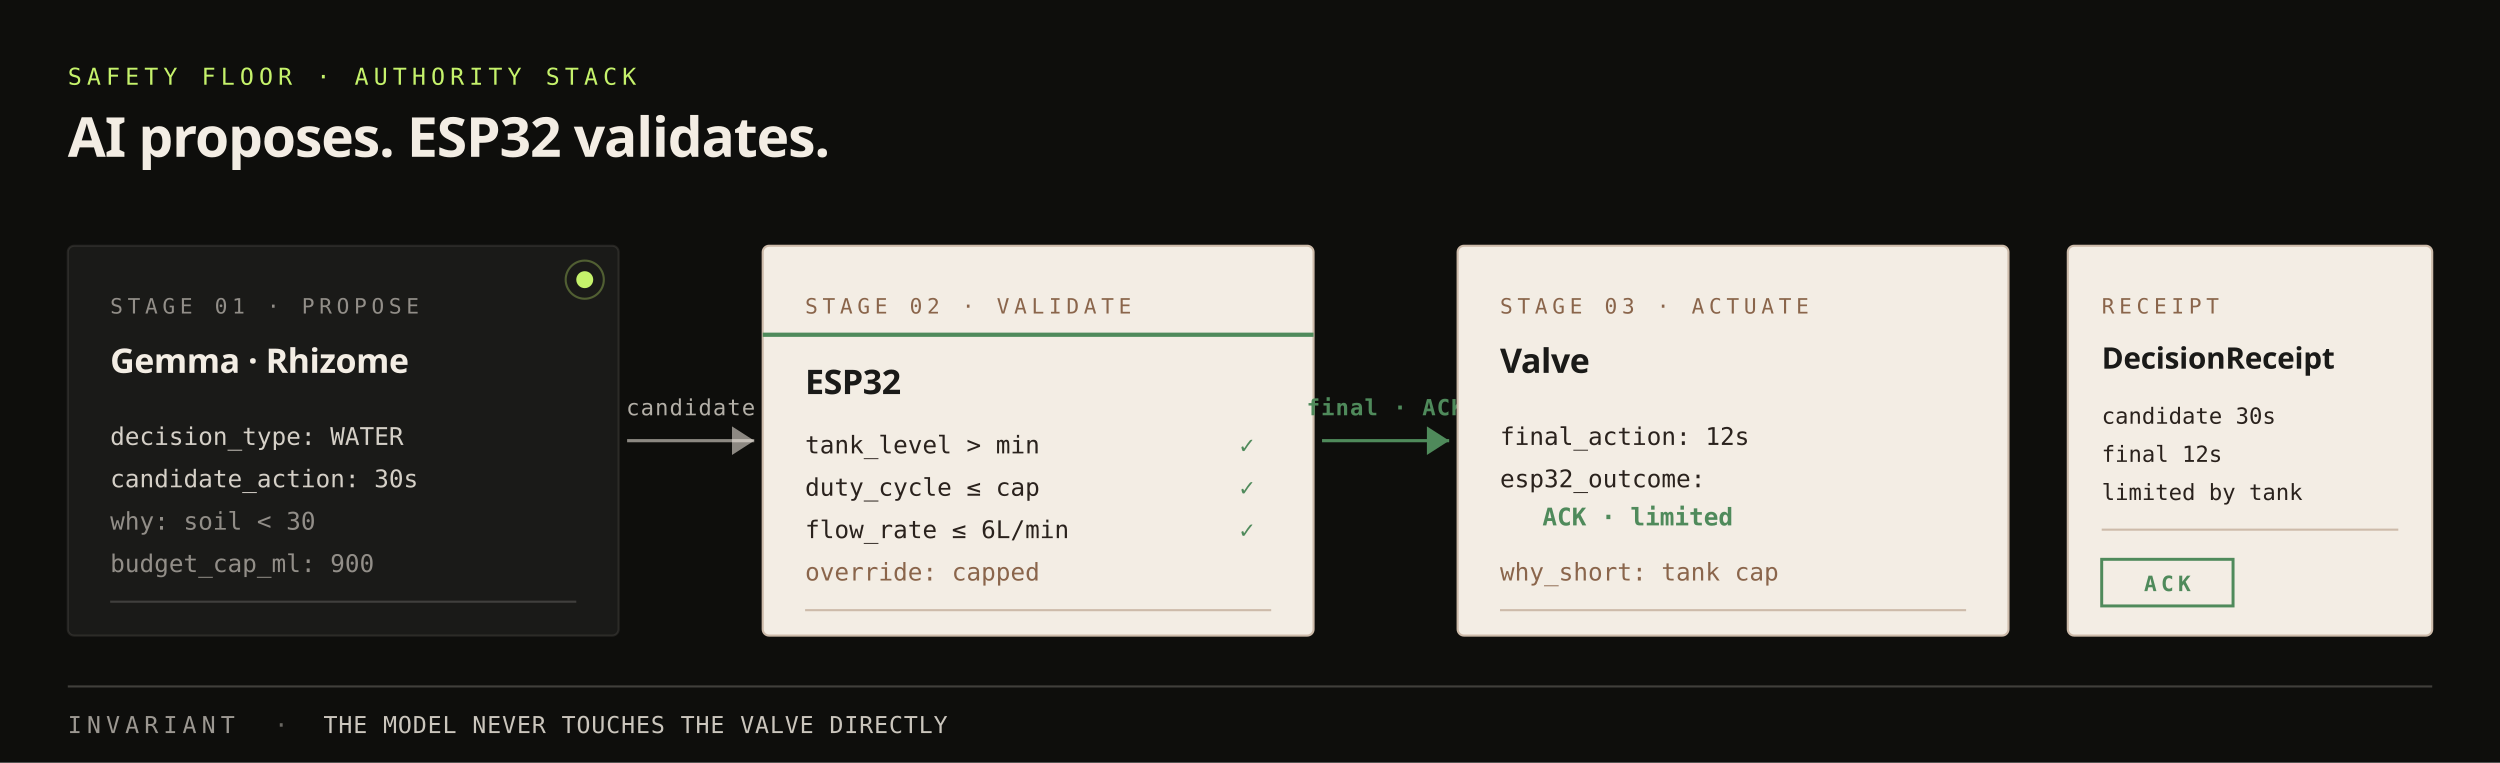
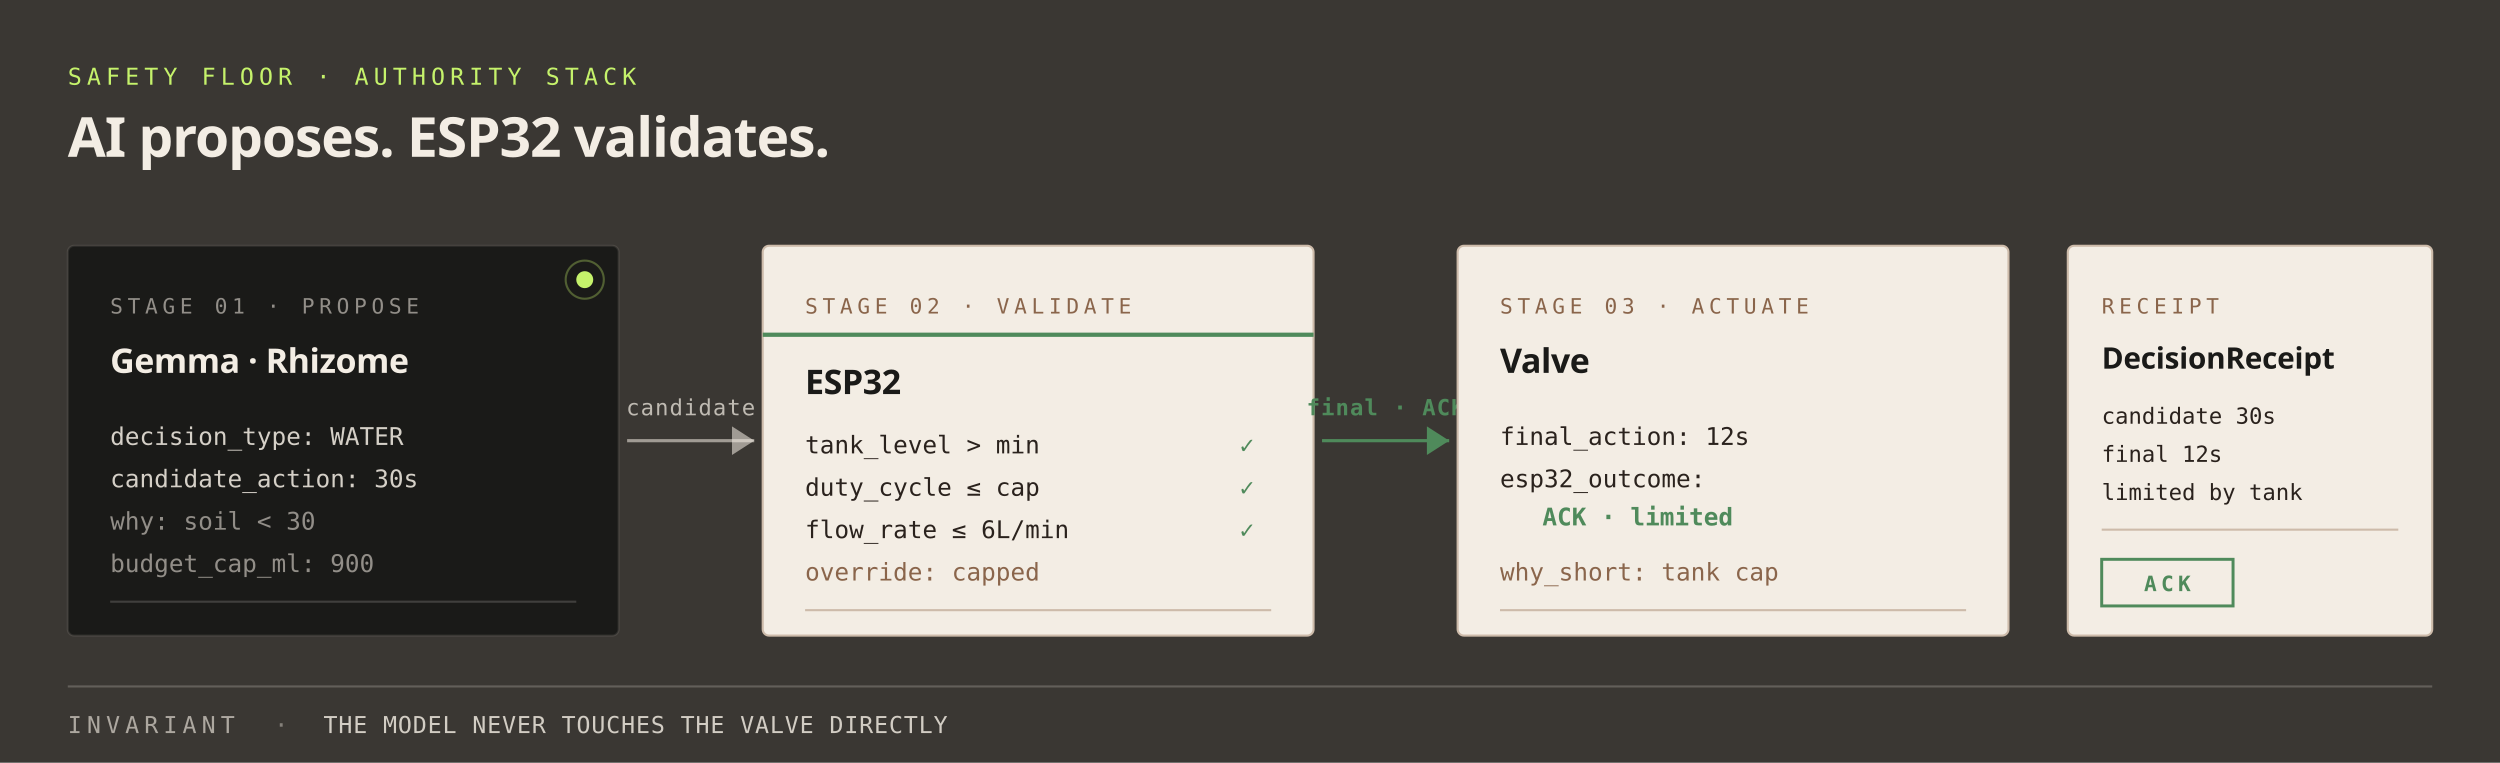
<svg xmlns="http://www.w3.org/2000/svg" viewBox="0 0 1180 360" font-family="Manrope, system-ui, sans-serif" role="img" aria-label="Sprout authority stack · AI proposes, ESP32 validates">
  <defs>
    <marker id="atip-dim" markerWidth="9" markerHeight="9" refX="7" refY="4.5" orient="auto">
      <path d="M0,0 L7,4.5 L0,9 z" fill="rgba(243,237,228,0.55)" />
    </marker>
    <marker id="atip-ok" markerWidth="9" markerHeight="9" refX="7" refY="4.5" orient="auto">
      <path d="M0,0 L7,4.5 L0,9 z" fill="#4F8A5B" />
    </marker>
  </defs>
-   <rect width="1180" height="360" fill="#0E0E0C" />
+   <rect width="1180" height="360" fill="#3a3733" />
  <text x="32" y="40" font-family="IBM Plex Mono, Menlo, monospace" font-size="11" font-weight="500" letter-spacing="2.4" fill="#C5F26B">SAFETY FLOOR · AUTHORITY STACK</text>
  <text x="32" y="74" font-size="26" font-weight="700" letter-spacing="-0.5" fill="#F3EDE4">AI proposes. ESP32 validates.</text>
  <g transform="translate(32,116)">
    <rect width="260" height="184" rx="3" fill="#1A1A18" stroke="rgba(243,237,228,0.10)" stroke-width="1" />
    <circle cx="244" cy="16" r="4" fill="#C5F26B" />
    <circle cx="244" cy="16" r="9" fill="none" stroke="#C5F26B" stroke-width="1" opacity="0.32" />
    <text x="20" y="32" font-family="IBM Plex Mono, Menlo, monospace" font-size="10" font-weight="500" letter-spacing="2.2" fill="rgba(243,237,228,0.55)">STAGE 01 · PROPOSE</text>
    <text x="20" y="60" font-size="16" font-weight="700" letter-spacing="-0.2" fill="#F3EDE4">Gemma · Rhizome</text>
    <text x="20" y="94" font-family="IBM Plex Mono, Menlo, monospace" font-size="11.5" font-weight="500" fill="rgba(243,237,228,0.86)">decision_type: WATER</text>
    <text x="20" y="114" font-family="IBM Plex Mono, Menlo, monospace" font-size="11.5" font-weight="500" fill="rgba(243,237,228,0.86)">candidate_action: 30s</text>
    <text x="20" y="134" font-family="IBM Plex Mono, Menlo, monospace" font-size="11.5" font-weight="500" fill="rgba(243,237,228,0.55)">why: soil &lt; 30</text>
    <text x="20" y="154" font-family="IBM Plex Mono, Menlo, monospace" font-size="11.5" font-weight="500" fill="rgba(243,237,228,0.55)">budget_cap_ml: 900</text>
    <line x1="20" y1="168" x2="240" y2="168" stroke="rgba(243,237,228,0.18)" stroke-width="1" />
  </g>
  <g>
    <line x1="296" y1="208" x2="356" y2="208" stroke="rgba(243,237,228,0.55)" stroke-width="1.5" marker-end="url(#atip-dim)" />
    <text x="326" y="196" text-anchor="middle" font-family="IBM Plex Mono, Menlo, monospace" font-size="10.5" font-weight="500" letter-spacing="0.5" fill="rgba(243,237,228,0.72)">candidate</text>
  </g>
  <g transform="translate(360,116)">
    <rect width="260" height="184" rx="3" fill="#F3EDE4" stroke="#CDBBAA" stroke-width="1" />
    <line x1="0" y1="42" x2="260" y2="42" stroke="#4F8A5B" stroke-width="2" />
    <text x="20" y="32" font-family="IBM Plex Mono, Menlo, monospace" font-size="10" font-weight="500" letter-spacing="2.2" fill="#8A654B">STAGE 02 · VALIDATE</text>
    <text x="20" y="70" font-size="16" font-weight="700" letter-spacing="-0.2" fill="#1A1A18">ESP32</text>
    <g font-family="IBM Plex Mono, Menlo, monospace" font-size="11.5" font-weight="500" fill="#2A221D">
      <text x="20" y="98">tank_level &gt; min</text>
      <text x="232" y="98" text-anchor="end" fill="#4F8A5B" font-weight="600">✓</text>
      <text x="20" y="118">duty_cycle ≤ cap</text>
      <text x="232" y="118" text-anchor="end" fill="#4F8A5B" font-weight="600">✓</text>
      <text x="20" y="138">flow_rate ≤ 6L/min</text>
      <text x="232" y="138" text-anchor="end" fill="#4F8A5B" font-weight="600">✓</text>
      <text x="20" y="158" fill="#8A654B">override: capped</text>
    </g>
    <line x1="20" y1="172" x2="240" y2="172" stroke="#CDBBAA" stroke-width="1" />
  </g>
  <g>
    <line x1="624" y1="208" x2="684" y2="208" stroke="#4F8A5B" stroke-width="1.5" marker-end="url(#atip-ok)" />
    <text x="654" y="196" text-anchor="middle" font-family="IBM Plex Mono, Menlo, monospace" font-size="10.5" font-weight="600" letter-spacing="0.5" fill="#4F8A5B">final · ACK</text>
  </g>
  <g transform="translate(688,116)">
    <rect width="260" height="184" rx="3" fill="#F3EDE4" stroke="#CDBBAA" stroke-width="1" />
    <text x="20" y="32" font-family="IBM Plex Mono, Menlo, monospace" font-size="10" font-weight="500" letter-spacing="2.2" fill="#8A654B">STAGE 03 · ACTUATE</text>
    <text x="20" y="60" font-size="16" font-weight="700" letter-spacing="-0.2" fill="#1A1A18">Valve</text>
    <text x="20" y="94" font-family="IBM Plex Mono, Menlo, monospace" font-size="11.5" font-weight="500" fill="#2A221D">final_action: 12s</text>
    <text x="20" y="114" font-family="IBM Plex Mono, Menlo, monospace" font-size="11.5" font-weight="500" fill="#2A221D">esp32_outcome:</text>
    <text x="40" y="132" font-family="IBM Plex Mono, Menlo, monospace" font-size="11.5" font-weight="600" fill="#4F8A5B">ACK · limited</text>
    <text x="20" y="158" font-family="IBM Plex Mono, Menlo, monospace" font-size="11.5" font-weight="500" fill="#8A654B">why_short: tank cap</text>
    <line x1="20" y1="172" x2="240" y2="172" stroke="#CDBBAA" stroke-width="1" />
  </g>
  <g transform="translate(976,116)">
    <rect width="172" height="184" rx="3" fill="#F3EDE4" stroke="#CDBBAA" stroke-width="1" />
    <text x="16" y="32" font-family="IBM Plex Mono, Menlo, monospace" font-size="10" font-weight="500" letter-spacing="2.2" fill="#8A654B">RECEIPT</text>
    <text x="16" y="58" font-size="14" font-weight="700" letter-spacing="-0.1" fill="#1A1A18">DecisionReceipt</text>
    <g font-family="IBM Plex Mono, Menlo, monospace" font-size="10.5" font-weight="500" fill="#2A221D">
      <text x="16" y="84">candidate 30s</text>
      <text x="16" y="102">final 12s</text>
      <text x="16" y="120">limited by tank</text>
    </g>
    <line x1="16" y1="134" x2="156" y2="134" stroke="#CDBBAA" stroke-width="1" />
    <g transform="translate(16,148)">
      <rect x="0" y="0" width="62" height="22" fill="none" stroke="#4F8A5B" stroke-width="1.4" />
      <text x="31" y="15" text-anchor="middle" font-family="IBM Plex Mono, Menlo, monospace" font-size="10" font-weight="700" letter-spacing="2" fill="#4F8A5B">ACK</text>
    </g>
  </g>
  <line x1="32" y1="324" x2="1148" y2="324" stroke="rgba(243,237,228,0.22)" stroke-width="1" />
  <text x="32" y="346" font-family="IBM Plex Mono, Menlo, monospace" font-size="11" font-weight="500" letter-spacing="2.4" fill="rgba(243,237,228,0.62)">
    <tspan>INVARIANT</tspan>
    <tspan dx="12" fill="rgba(243,237,228,0.40)">·</tspan>
    <tspan dx="10" fill="rgba(243,237,228,0.82)" letter-spacing="0.4">THE MODEL NEVER TOUCHES THE VALVE DIRECTLY</tspan>
  </text>
</svg>
